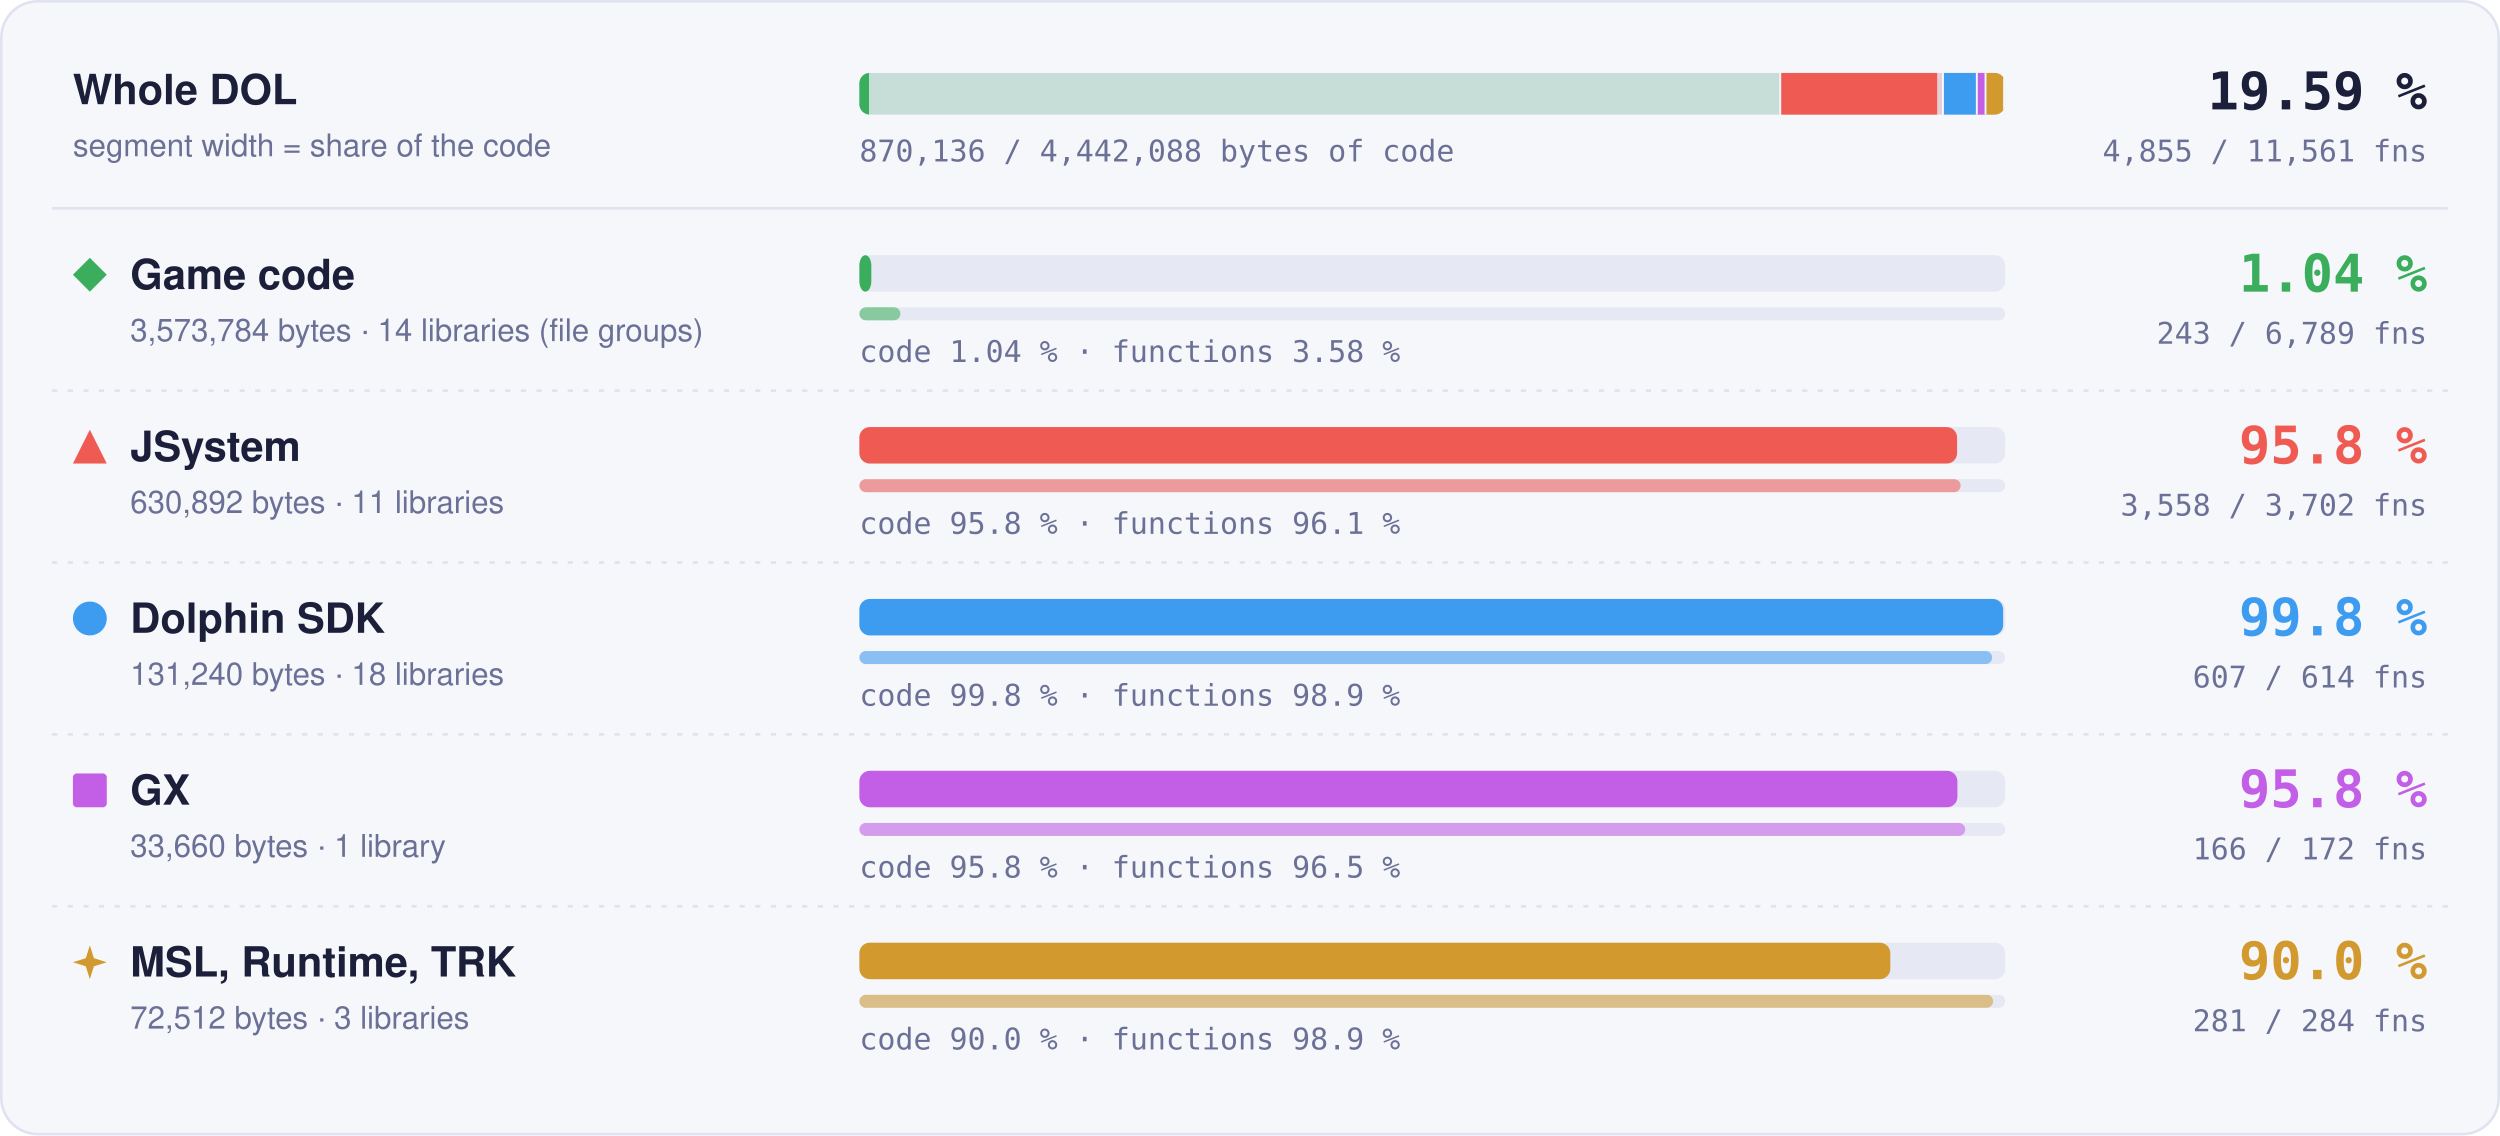
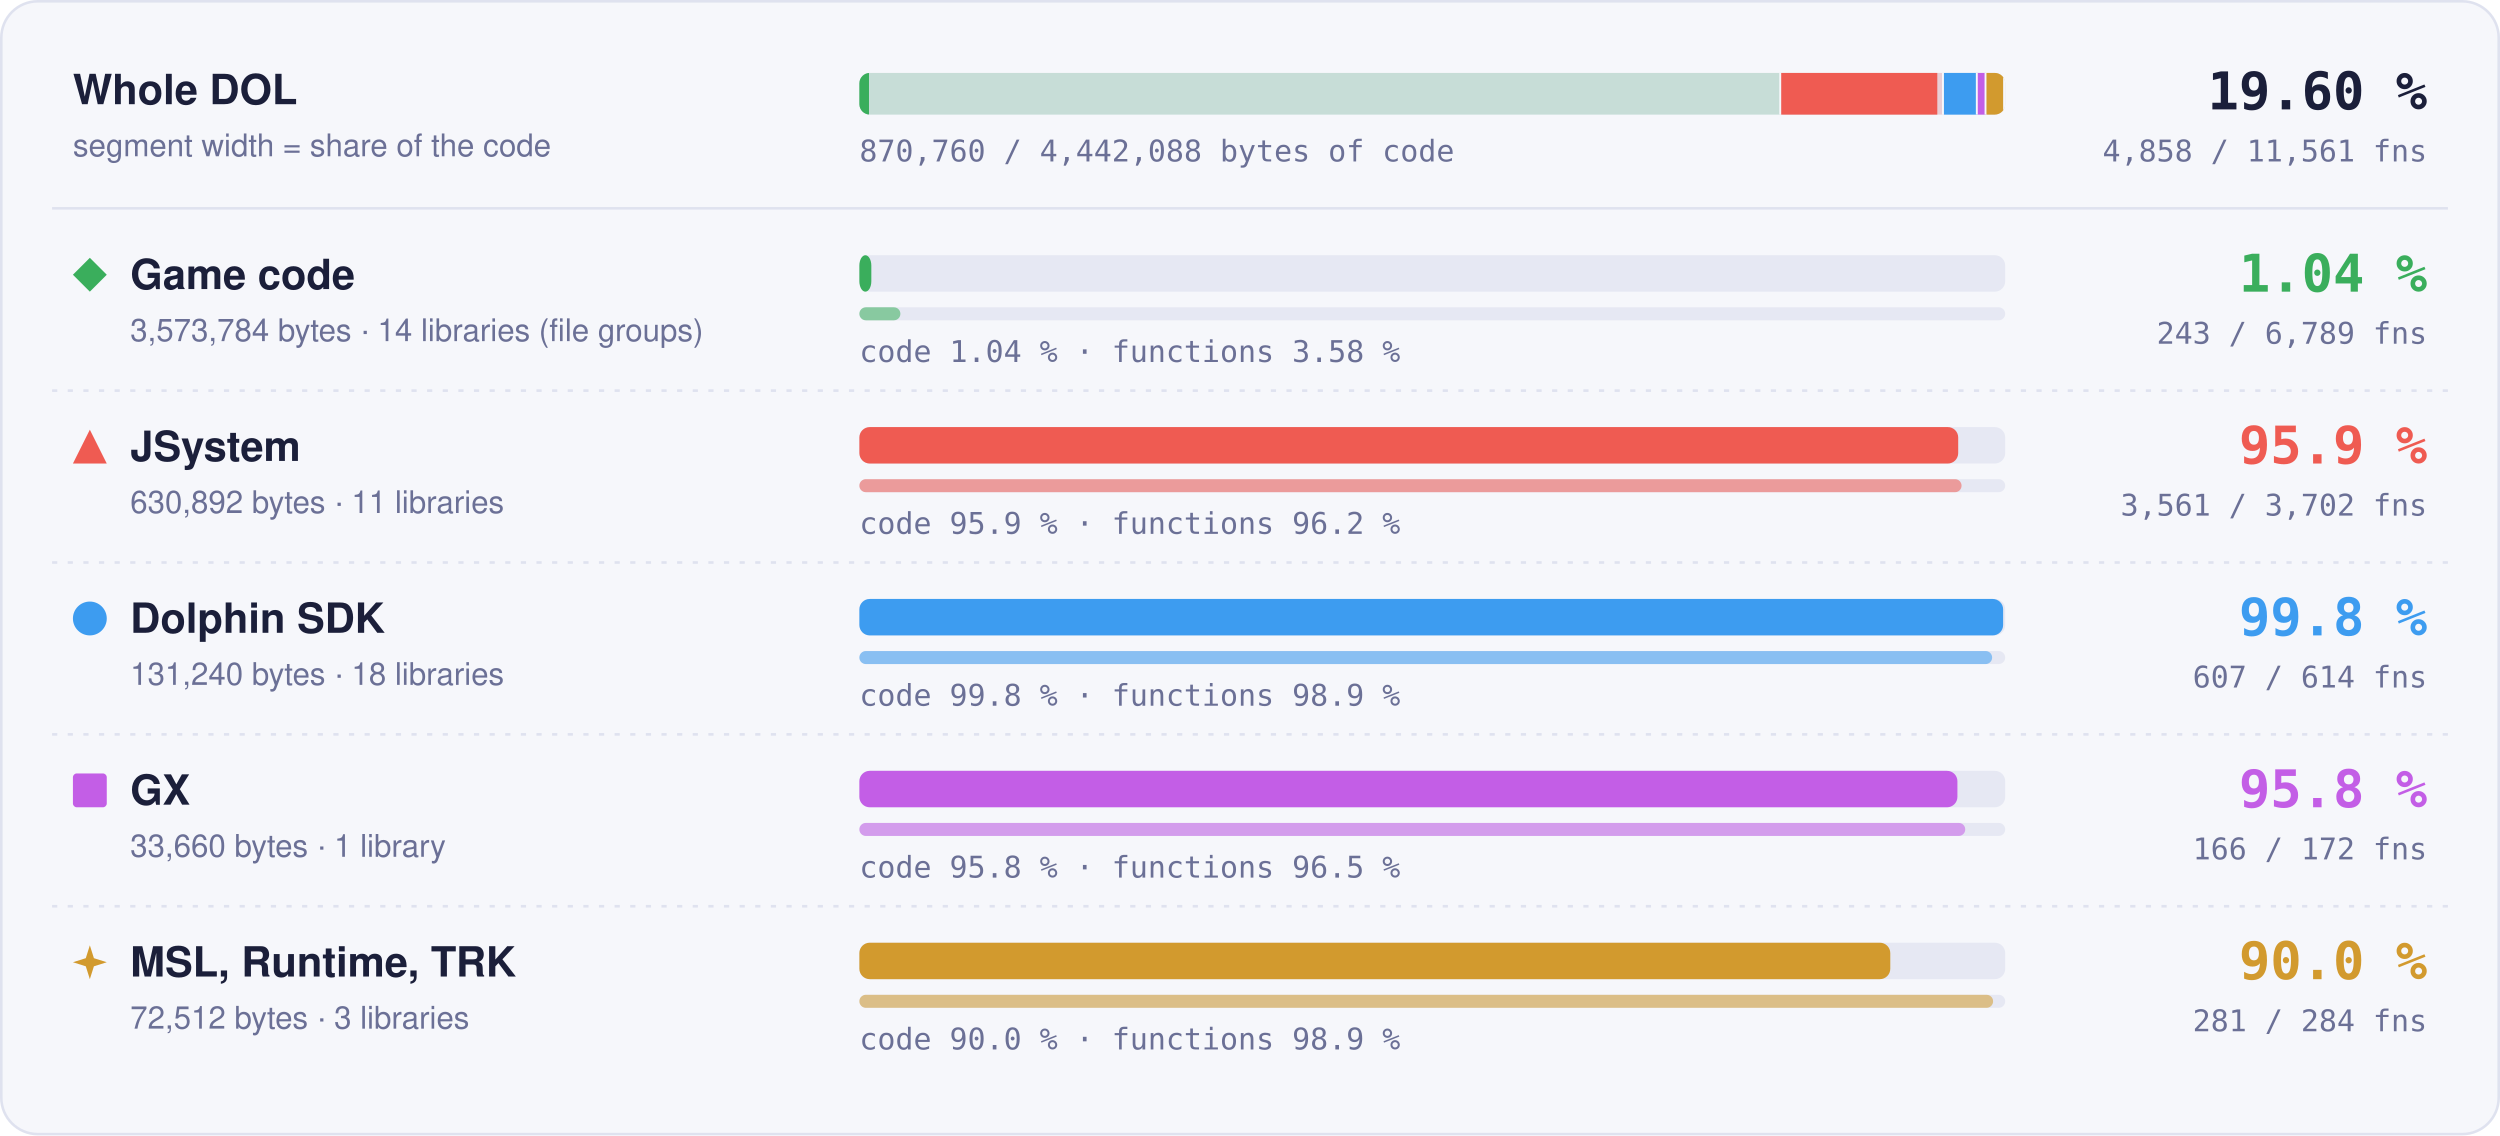
- <svg xmlns="http://www.w3.org/2000/svg" width="960" height="436" viewBox="0 0 960 436" role="img" aria-label="Matched code and functions per region: Game code 1.04 % of code, 243 of 6789 functions; JSystem 95.8 % of code, 3558 of 3702 functions; Dolphin SDK 99.8 % of code, 607 of 614 functions; GX 95.8 % of code, 166 of 172 functions; MSL, Runtime, TRK 90.0 % of code, 281 of 284 functions">
+ <svg xmlns="http://www.w3.org/2000/svg" width="960" height="436" viewBox="0 0 960 436" role="img" aria-label="Matched code and functions per region: Game code 1.04 % of code, 243 of 6789 functions; JSystem 95.9 % of code, 3561 of 3702 functions; Dolphin SDK 99.8 % of code, 607 of 614 functions; GX 95.8 % of code, 166 of 172 functions; MSL, Runtime, TRK 90.0 % of code, 281 of 284 functions">
  <style>text { font-family: -apple-system, BlinkMacSystemFont, 'Segoe UI', Helvetica, Arial, sans-serif; } .mono { font-family: ui-monospace, SFMono-Regular, 'SF Mono', Menlo, Consolas, monospace; } .grow { transform-box: fill-box; transform-origin: 0 50%; animation: grow 1.4s cubic-bezier(.2,.8,.2,1) both; } @keyframes grow { from { transform: scaleX(0); } } @media (prefers-reduced-motion: reduce) { * { animation: none !important; } }</style>
  <rect x="0.5" y="0.5" width="959" height="435" rx="14" fill="#f6f7fb" stroke="#dfe2ef" />
  <text x="28" y="40" font-size="16" font-weight="700" fill="#1b1f3a">Whole DOL</text>
  <text x="28" y="60" font-size="12" fill="#6b7096">segment width = share of the code</text>
  <rect x="330" y="28" width="440" height="16" rx="4" fill="#e6e8f3" />
  <clipPath id="wb">
    <rect x="330" y="28" width="440" height="16" rx="4" />
  </clipPath>
  <g clip-path="url(#wb)">
    <rect x="330.00" y="28" width="353.99" height="16" fill="#3aae5c" fill-opacity="0.18" />
    <rect class="grow" x="330.00" y="28" width="3.69" height="16" fill="#3aae5c" />
    <rect x="683.24" y="28" width="1.5" height="16" fill="#f6f7fb" />
    <rect x="683.99" y="28" width="62.49" height="16" fill="#ef5b52" fill-opacity="0.18" />
-     <rect class="grow" x="683.99" y="28" width="59.87" height="16" fill="#ef5b52" />
+     <rect class="grow" x="683.99" y="28" width="59.93" height="16" fill="#ef5b52" />
    <rect x="745.73" y="28" width="1.5" height="16" fill="#f6f7fb" />
    <rect x="746.48" y="28" width="13.00" height="16" fill="#3d9cf0" fill-opacity="0.18" />
    <rect class="grow" x="746.48" y="28" width="12.98" height="16" fill="#3d9cf0" />
    <rect x="758.73" y="28" width="1.5" height="16" fill="#f6f7fb" />
    <rect x="759.48" y="28" width="3.33" height="16" fill="#c35ee6" fill-opacity="0.18" />
    <rect class="grow" x="759.48" y="28" width="3.20" height="16" fill="#c35ee6" />
    <rect x="762.07" y="28" width="1.5" height="16" fill="#f6f7fb" />
    <rect x="762.82" y="28" width="7.18" height="16" fill="#d29a2e" fill-opacity="0.18" />
    <rect class="grow" x="762.82" y="28" width="6.46" height="16" fill="#d29a2e" />
    <rect x="769.25" y="28" width="1.5" height="16" fill="#f6f7fb" />
  </g>
-   <text x="932" y="42" text-anchor="end" class="mono" font-size="20" font-weight="700" fill="#1b1f3a">19.59 %</text>
-   <text x="932" y="62" text-anchor="end" class="mono" font-size="11.5" fill="#6b7096">4,855 / 11,561 fns</text>
-   <text x="330" y="62" class="mono" font-size="11.5" fill="#6b7096">870,136 / 4,442,088 bytes of code</text>
+   <text x="932" y="42" text-anchor="end" class="mono" font-size="20" font-weight="700" fill="#1b1f3a">19.60 %</text>
+   <text x="932" y="62" text-anchor="end" class="mono" font-size="11.5" fill="#6b7096">4,858 / 11,561 fns</text>
+   <text x="330" y="62" class="mono" font-size="11.5" fill="#6b7096">870,760 / 4,442,088 bytes of code</text>
  <line x1="20" x2="940" y1="80" y2="80" stroke="#dfe2ef" />
  <g fill="#3aae5c">
    <path d="M34.5 99L41 105.5L34.5 112L28 105.5Z" />
  </g>
  <text x="50" y="111" font-size="16" font-weight="700" fill="#1b1f3a">Game code</text>
  <text x="50" y="131" font-size="12" fill="#6b7096">3,573,784 bytes · 14 libraries (file groups)</text>
  <rect x="330" y="98" width="440" height="14" rx="4" fill="#e6e8f3" />
  <rect class="grow" style="animation-delay:0.0s" x="330" y="98" width="4.59" height="14" rx="4" fill="#3aae5c" />
  <rect x="330" y="118" width="440" height="5" rx="2.5" fill="#e6e8f3" />
  <rect class="grow" style="animation-delay:0.2s" x="330" y="118" width="15.75" height="5" rx="2.5" fill="#3aae5c" fill-opacity="0.55" />
  <text x="330" y="139" class="mono" font-size="11.5" fill="#6b7096">code 1.04 % · functions 3.58 %</text>
  <text x="932" y="112" text-anchor="end" class="mono" font-size="20" font-weight="700" fill="#3aae5c">1.04 %</text>
  <text x="932" y="132" text-anchor="end" class="mono" font-size="11.5" fill="#6b7096">243 / 6,789 fns</text>
  <line x1="20" x2="940" y1="150" y2="150" stroke="#dfe2ef" stroke-dasharray="2 4" />
  <g fill="#ef5b52">
    <path d="M34.5 165L41 178L28 178Z" />
  </g>
  <text x="50" y="177" font-size="16" font-weight="700" fill="#1b1f3a">JSystem</text>
  <text x="50" y="197" font-size="12" fill="#6b7096">630,892 bytes · 11 libraries</text>
  <rect x="330" y="164" width="440" height="14" rx="4" fill="#e6e8f3" />
-   <rect class="grow" style="animation-delay:0.1s" x="330" y="164" width="421.52" height="14" rx="4" fill="#ef5b52" />
+   <rect class="grow" style="animation-delay:0.1s" x="330" y="164" width="421.95" height="14" rx="4" fill="#ef5b52" />
  <rect x="330" y="184" width="440" height="5" rx="2.5" fill="#e6e8f3" />
-   <rect class="grow" style="animation-delay:0.3s" x="330" y="184" width="422.88" height="5" rx="2.5" fill="#ef5b52" fill-opacity="0.55" />
-   <text x="330" y="205" class="mono" font-size="11.5" fill="#6b7096">code 95.8 % · functions 96.1 %</text>
-   <text x="932" y="178" text-anchor="end" class="mono" font-size="20" font-weight="700" fill="#ef5b52">95.8 %</text>
-   <text x="932" y="198" text-anchor="end" class="mono" font-size="11.5" fill="#6b7096">3,558 / 3,702 fns</text>
+   <rect class="grow" style="animation-delay:0.3s" x="330" y="184" width="423.24" height="5" rx="2.5" fill="#ef5b52" fill-opacity="0.55" />
+   <text x="330" y="205" class="mono" font-size="11.5" fill="#6b7096">code 95.9 % · functions 96.2 %</text>
+   <text x="932" y="178" text-anchor="end" class="mono" font-size="20" font-weight="700" fill="#ef5b52">95.9 %</text>
+   <text x="932" y="198" text-anchor="end" class="mono" font-size="11.5" fill="#6b7096">3,561 / 3,702 fns</text>
  <line x1="20" x2="940" y1="216" y2="216" stroke="#dfe2ef" stroke-dasharray="2 4" />
  <g fill="#3d9cf0">
    <circle cx="34.5" cy="237.5" r="6.5" />
  </g>
  <text x="50" y="243" font-size="16" font-weight="700" fill="#1b1f3a">Dolphin SDK</text>
  <text x="50" y="263" font-size="12" fill="#6b7096">131,240 bytes · 18 libraries</text>
  <rect x="330" y="230" width="440" height="14" rx="4" fill="#e6e8f3" />
  <rect class="grow" style="animation-delay:0.2s" x="330" y="230" width="439.20" height="14" rx="4" fill="#3d9cf0" />
  <rect x="330" y="250" width="440" height="5" rx="2.5" fill="#e6e8f3" />
  <rect class="grow" style="animation-delay:0.4s" x="330" y="250" width="434.98" height="5" rx="2.5" fill="#3d9cf0" fill-opacity="0.55" />
  <text x="330" y="271" class="mono" font-size="11.5" fill="#6b7096">code 99.8 % · functions 98.9 %</text>
  <text x="932" y="244" text-anchor="end" class="mono" font-size="20" font-weight="700" fill="#3d9cf0">99.8 %</text>
  <text x="932" y="264" text-anchor="end" class="mono" font-size="11.5" fill="#6b7096">607 / 614 fns</text>
  <line x1="20" x2="940" y1="282" y2="282" stroke="#dfe2ef" stroke-dasharray="2 4" />
  <g fill="#c35ee6">
    <rect x="28" y="297" width="13" height="13" rx="1.5" />
  </g>
  <text x="50" y="309" font-size="16" font-weight="700" fill="#1b1f3a">GX</text>
  <text x="50" y="329" font-size="12" fill="#6b7096">33,660 bytes · 1 library</text>
  <rect x="330" y="296" width="440" height="14" rx="4" fill="#e6e8f3" />
  <rect class="grow" style="animation-delay:0.3s" x="330" y="296" width="421.65" height="14" rx="4" fill="#c35ee6" />
  <rect x="330" y="316" width="440" height="5" rx="2.5" fill="#e6e8f3" />
  <rect class="grow" style="animation-delay:0.5s" x="330" y="316" width="424.65" height="5" rx="2.5" fill="#c35ee6" fill-opacity="0.55" />
  <text x="330" y="337" class="mono" font-size="11.5" fill="#6b7096">code 95.8 % · functions 96.5 %</text>
  <text x="932" y="310" text-anchor="end" class="mono" font-size="20" font-weight="700" fill="#c35ee6">95.8 %</text>
  <text x="932" y="330" text-anchor="end" class="mono" font-size="11.5" fill="#6b7096">166 / 172 fns</text>
  <line x1="20" x2="940" y1="348" y2="348" stroke="#dfe2ef" stroke-dasharray="2 4" />
  <g fill="#d29a2e">
    <path d="M34.5 363L36.06 367.94L41 369.5L36.06 371.06L34.5 376L32.94 371.06L28 369.5L32.94 367.94Z" />
  </g>
  <text x="50" y="375" font-size="16" font-weight="700" fill="#1b1f3a">MSL, Runtime, TRK</text>
  <text x="50" y="395" font-size="12" fill="#6b7096">72,512 bytes · 3 libraries</text>
  <rect x="330" y="362" width="440" height="14" rx="4" fill="#e6e8f3" />
  <rect class="grow" style="animation-delay:0.4s" x="330" y="362" width="395.87" height="14" rx="4" fill="#d29a2e" />
  <rect x="330" y="382" width="440" height="5" rx="2.5" fill="#e6e8f3" />
  <rect class="grow" style="animation-delay:0.6s" x="330" y="382" width="435.35" height="5" rx="2.5" fill="#d29a2e" fill-opacity="0.55" />
  <text x="330" y="403" class="mono" font-size="11.5" fill="#6b7096">code 90.0 % · functions 98.9 %</text>
  <text x="932" y="376" text-anchor="end" class="mono" font-size="20" font-weight="700" fill="#d29a2e">90.0 %</text>
  <text x="932" y="396" text-anchor="end" class="mono" font-size="11.5" fill="#6b7096">281 / 284 fns</text>
</svg>
